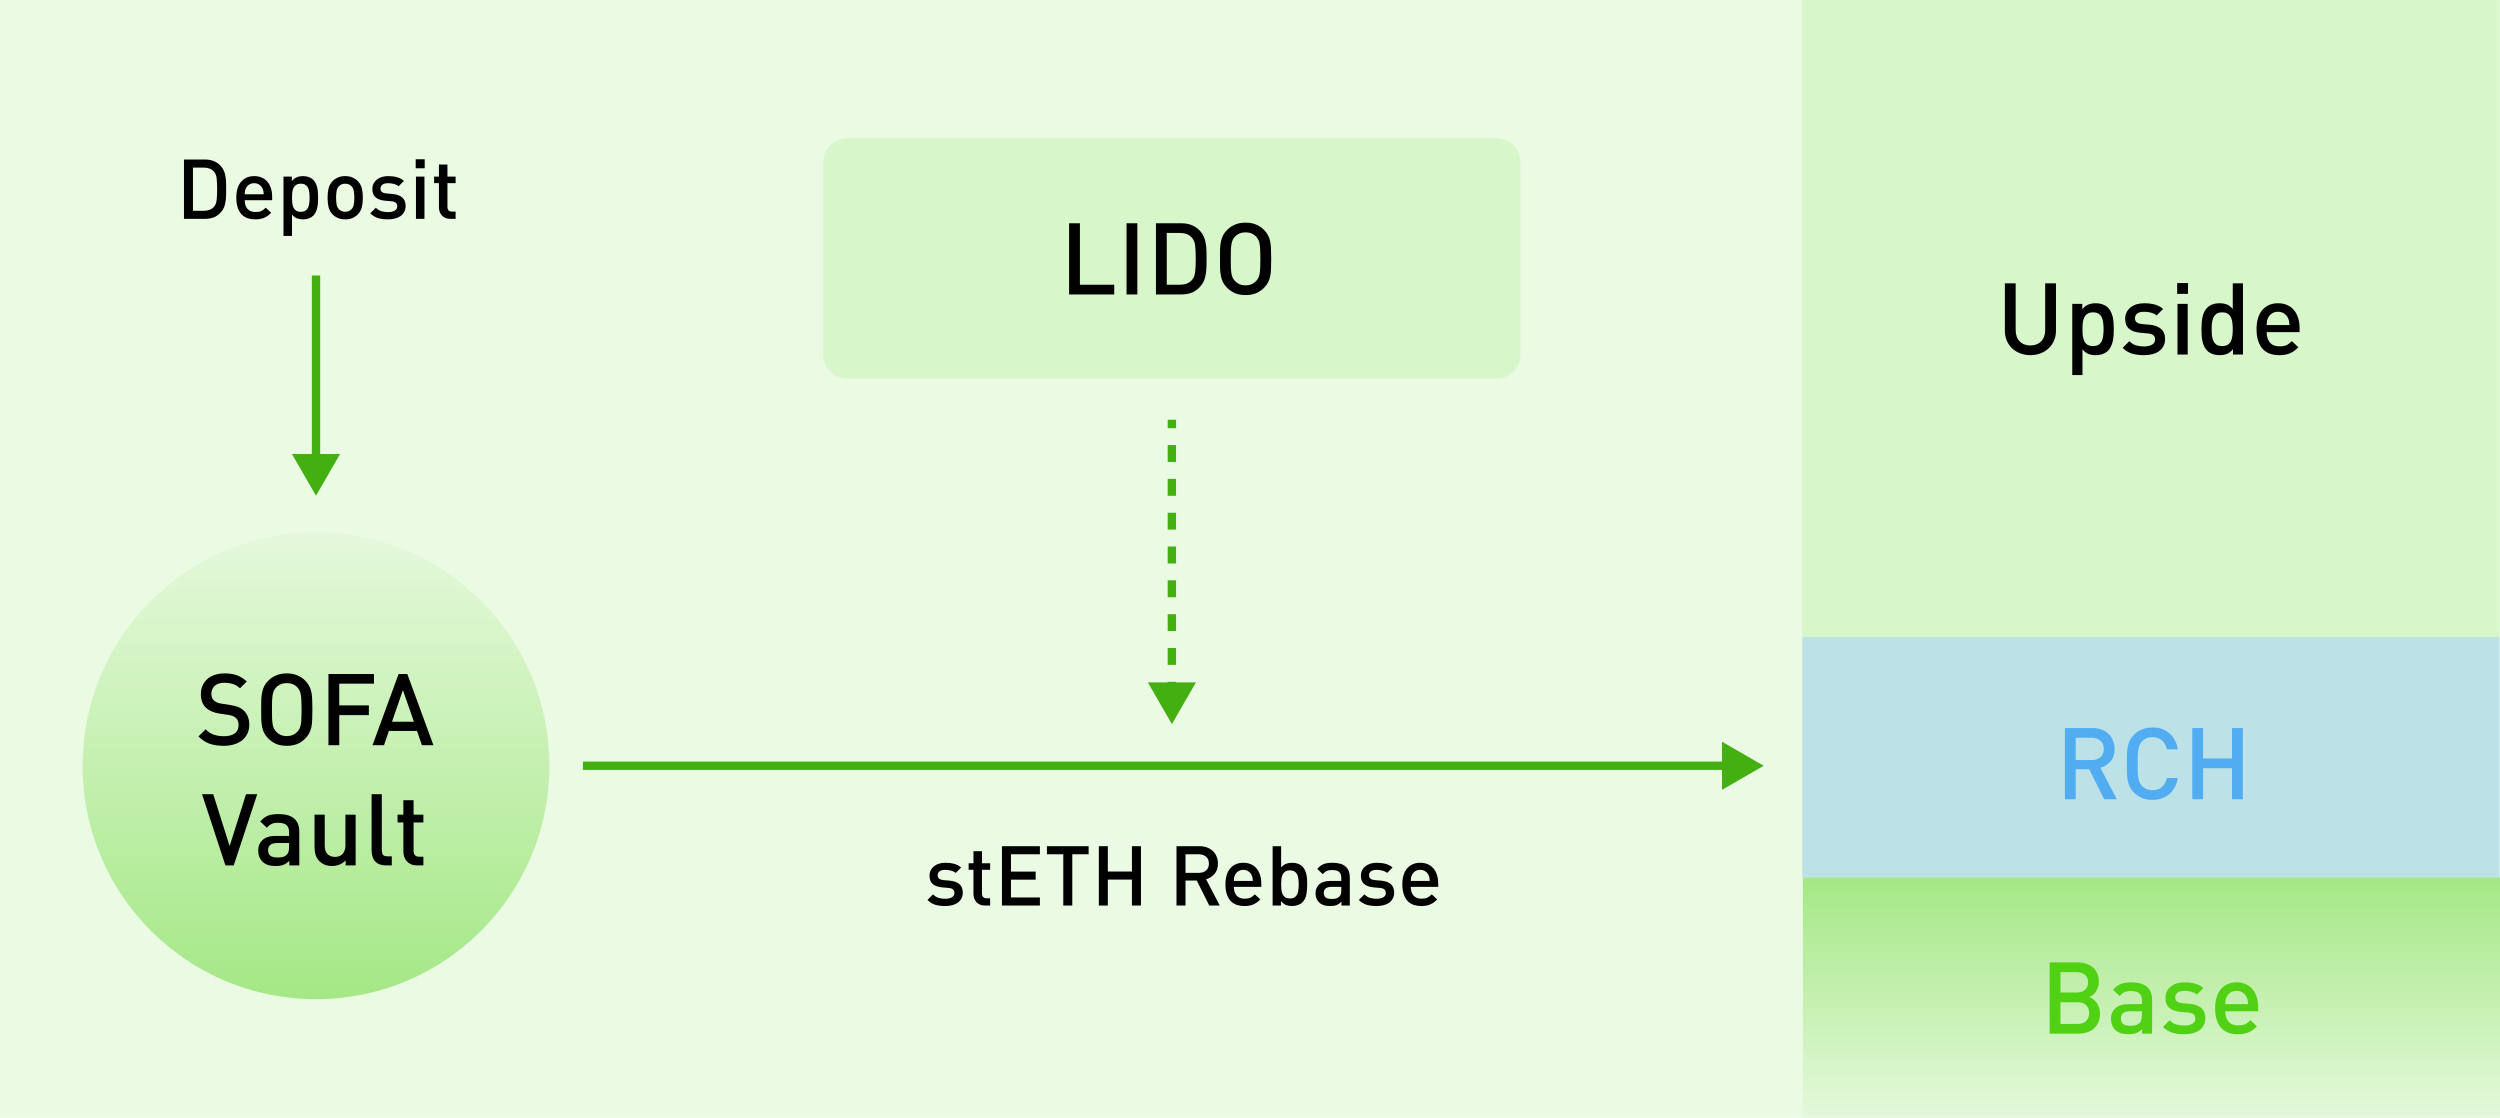
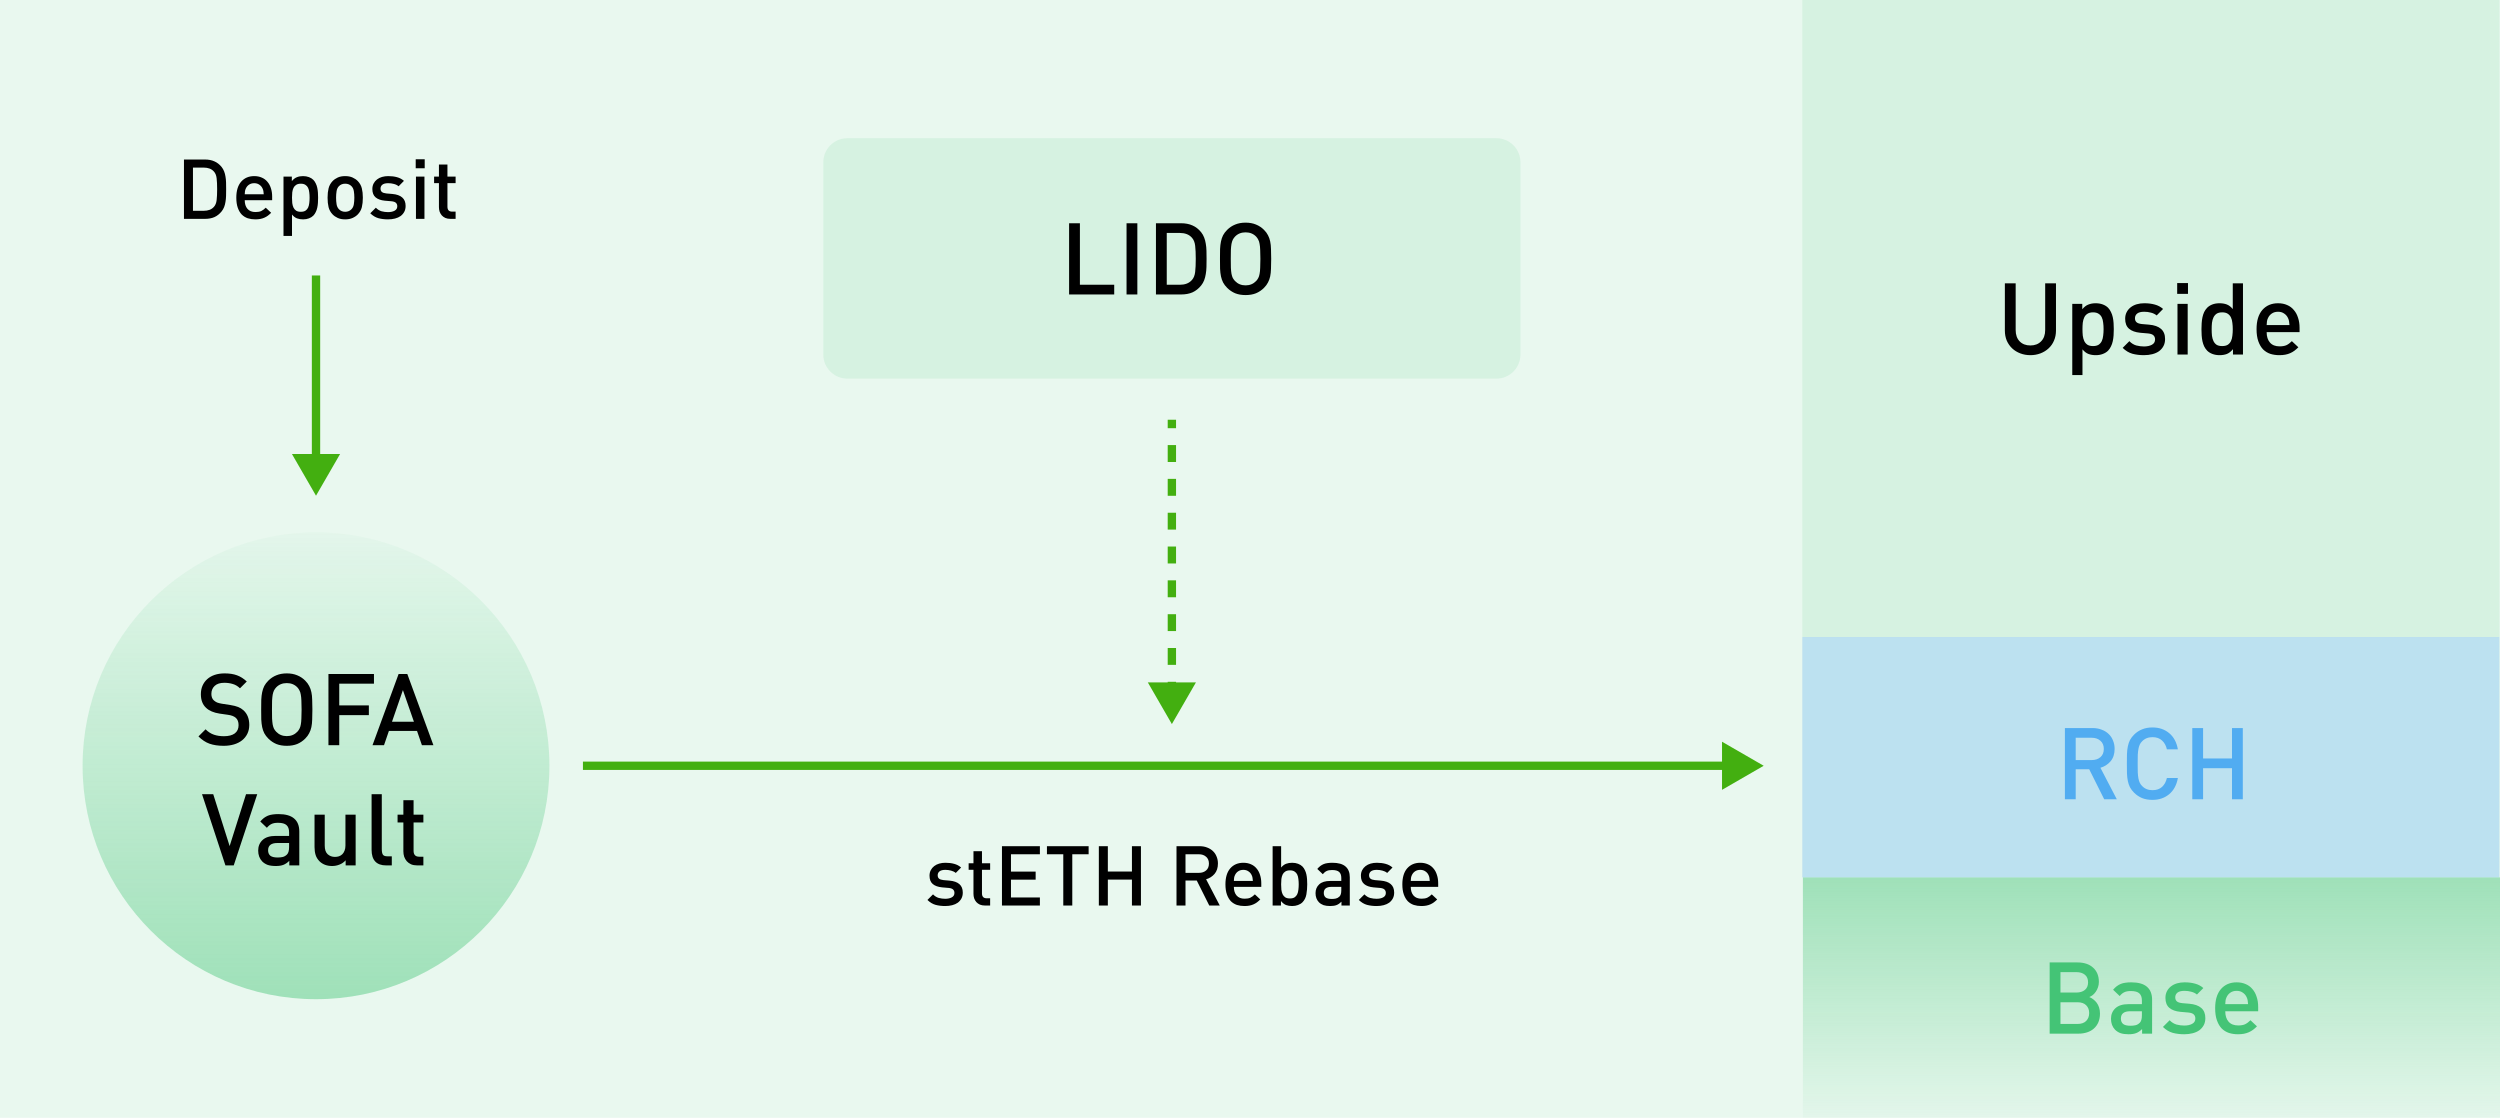
<svg xmlns="http://www.w3.org/2000/svg" width="416" height="186" viewBox="0 0 416 186" fill="none">
  <g filter="url(#filter0_b_8814_7088)">
-     <path d="M0 0H416V186H0V0Z" fill="#50D113" fill-opacity="0.12" />
+     <path d="M0 0H416V186H0V0Z" fill="#44C476" fill-opacity="0.12" />
  </g>
  <path d="M293.479 127.425L286.544 123.42L286.544 131.429L293.479 127.425ZM97 128.118L287.237 128.118L287.237 126.731L97 126.731L97 128.118Z" fill="#43AF10" />
  <path d="M157.321 143.565C157.858 143.565 158.343 143.625 158.778 143.745C159.222 143.866 159.606 144.069 159.929 144.356L159.041 145.257C158.819 145.072 158.556 144.943 158.251 144.869C157.955 144.786 157.64 144.744 157.307 144.744C156.873 144.744 156.549 144.827 156.336 144.994C156.133 145.16 156.031 145.378 156.031 145.646C156.031 145.886 156.105 146.071 156.253 146.201C156.401 146.33 156.651 146.413 157.002 146.45L157.987 146.534C158.718 146.598 159.268 146.792 159.638 147.116C160.017 147.44 160.207 147.911 160.207 148.531C160.207 148.901 160.133 149.225 159.985 149.502C159.837 149.779 159.633 150.015 159.374 150.21C159.115 150.394 158.806 150.533 158.445 150.626C158.084 150.718 157.696 150.764 157.28 150.764C156.706 150.764 156.175 150.7 155.684 150.57C155.194 150.431 154.741 150.159 154.325 149.752L155.254 148.822C155.541 149.118 155.86 149.317 156.212 149.419C156.572 149.511 156.928 149.558 157.28 149.558C157.724 149.558 158.089 149.479 158.376 149.322C158.671 149.165 158.819 148.919 158.819 148.587C158.819 148.346 158.745 148.157 158.597 148.018C158.459 147.879 158.218 147.791 157.876 147.754L156.753 147.657C156.087 147.592 155.573 147.407 155.213 147.102C154.852 146.797 154.672 146.335 154.672 145.715C154.672 145.373 154.741 145.068 154.88 144.8C155.019 144.531 155.208 144.305 155.449 144.12C155.689 143.935 155.967 143.796 156.281 143.704C156.605 143.611 156.951 143.565 157.321 143.565ZM163.4 143.648H164.759V144.73H163.4V148.656C163.4 149.202 163.659 149.474 164.177 149.474H164.759V150.681H163.913C163.58 150.681 163.294 150.63 163.053 150.529C162.813 150.418 162.614 150.274 162.457 150.099C162.3 149.914 162.179 149.706 162.096 149.474C162.022 149.234 161.985 148.984 161.985 148.725V144.73H161.181V143.648H161.985V141.637H163.4V143.648ZM173.038 142.15H168.225V145.035H172.331V146.381H168.225V149.336H173.038V150.681H166.726V140.805H173.038V142.15ZM181.147 142.15H178.428V150.681H176.93V142.15H174.211V140.805H181.147V142.15ZM189.852 150.681H188.354V146.367H184.345V150.681H182.847V140.805H184.345V145.022H188.354V140.805H189.852V150.681ZM199.599 140.805C200.07 140.805 200.491 140.879 200.861 141.026C201.24 141.165 201.564 141.364 201.832 141.623C202.1 141.873 202.304 142.178 202.442 142.538C202.59 142.89 202.664 143.274 202.664 143.69C202.664 144.402 202.475 144.98 202.096 145.424C201.717 145.858 201.25 146.154 200.695 146.312L202.97 150.681H201.222L199.141 146.52H197.268V150.681H195.77V140.805H199.599ZM197.268 142.15V145.243H199.488C199.987 145.243 200.389 145.109 200.695 144.841C201.009 144.573 201.166 144.194 201.166 143.704C201.166 143.214 201.009 142.834 200.695 142.566C200.389 142.289 199.987 142.15 199.488 142.15H197.268ZM205.314 147.574C205.314 148.184 205.467 148.665 205.772 149.017C206.077 149.368 206.521 149.544 207.103 149.544C207.501 149.544 207.82 149.488 208.061 149.377C208.31 149.257 208.56 149.072 208.81 148.822L209.711 149.669C209.526 149.853 209.341 150.015 209.156 150.154C208.981 150.283 208.786 150.394 208.574 150.487C208.37 150.579 208.144 150.649 207.894 150.695C207.654 150.741 207.381 150.764 207.076 150.764C206.632 150.764 206.216 150.704 205.827 150.584C205.448 150.455 205.115 150.251 204.828 149.974C204.551 149.687 204.329 149.312 204.163 148.85C203.996 148.388 203.913 147.824 203.913 147.158C203.913 146.002 204.181 145.114 204.717 144.494C205.263 143.875 205.989 143.565 206.895 143.565C207.367 143.565 207.788 143.648 208.158 143.815C208.528 143.972 208.837 144.203 209.087 144.508C209.346 144.804 209.54 145.165 209.67 145.59C209.808 146.006 209.878 146.469 209.878 146.977V147.574H205.314ZM208.477 146.589C208.458 146.376 208.44 146.205 208.421 146.076C208.403 145.937 208.356 145.789 208.282 145.632C208.162 145.364 207.982 145.151 207.741 144.994C207.51 144.827 207.228 144.744 206.895 144.744C206.553 144.744 206.262 144.827 206.021 144.994C205.79 145.151 205.614 145.364 205.494 145.632C205.42 145.789 205.374 145.937 205.356 146.076C205.337 146.205 205.323 146.376 205.314 146.589H208.477ZM213.18 144.356C213.439 144.05 213.716 143.842 214.012 143.731C214.308 143.62 214.645 143.565 215.025 143.565C215.376 143.565 215.7 143.62 215.996 143.731C216.292 143.842 216.537 143.995 216.731 144.189C216.897 144.365 217.031 144.564 217.133 144.786C217.244 145.008 217.327 145.248 217.383 145.507C217.438 145.757 217.475 146.025 217.494 146.312C217.512 146.589 217.522 146.871 217.522 147.158C217.522 147.74 217.475 148.295 217.383 148.822C217.29 149.349 217.073 149.789 216.731 150.14C216.537 150.334 216.287 150.487 215.982 150.598C215.686 150.709 215.362 150.764 215.011 150.764C214.632 150.764 214.294 150.709 213.998 150.598C213.702 150.478 213.42 150.256 213.152 149.932V150.681H211.765V140.805H213.18V144.356ZM214.65 144.827C214.326 144.827 214.067 144.892 213.873 145.022C213.679 145.142 213.531 145.308 213.429 145.521C213.328 145.734 213.258 145.983 213.221 146.27C213.194 146.547 213.18 146.843 213.18 147.158C213.18 147.472 213.194 147.773 213.221 148.059C213.258 148.337 213.328 148.587 213.429 148.808C213.531 149.021 213.679 149.192 213.873 149.322C214.067 149.442 214.326 149.502 214.65 149.502C214.965 149.502 215.219 149.442 215.413 149.322C215.607 149.192 215.755 149.021 215.857 148.808C215.959 148.587 216.023 148.337 216.051 148.059C216.088 147.773 216.107 147.472 216.107 147.158C216.107 146.843 216.088 146.547 216.051 146.27C216.023 145.983 215.959 145.734 215.857 145.521C215.755 145.308 215.607 145.142 215.413 145.022C215.219 144.892 214.965 144.827 214.65 144.827ZM221.707 143.565C222.687 143.565 223.413 143.768 223.885 144.175C224.366 144.582 224.606 145.183 224.606 145.979V150.681H223.219V150.043C222.96 150.302 222.692 150.487 222.415 150.598C222.137 150.709 221.781 150.764 221.346 150.764C220.903 150.764 220.528 150.714 220.223 150.612C219.927 150.501 219.673 150.339 219.46 150.126C219.09 149.738 218.905 149.234 218.905 148.614C218.905 148.022 219.108 147.537 219.515 147.158C219.922 146.779 220.533 146.589 221.346 146.589H223.191V146.09C223.191 145.636 223.071 145.304 222.831 145.091C222.6 144.878 222.206 144.772 221.652 144.772C221.272 144.772 220.972 144.827 220.75 144.938C220.528 145.04 220.315 145.216 220.112 145.465L219.196 144.591C219.363 144.397 219.529 144.235 219.696 144.106C219.871 143.977 220.056 143.87 220.251 143.787C220.454 143.704 220.671 143.648 220.903 143.62C221.143 143.583 221.411 143.565 221.707 143.565ZM221.568 147.574C220.708 147.574 220.278 147.911 220.278 148.587C220.278 148.91 220.38 149.16 220.584 149.336C220.796 149.502 221.138 149.585 221.61 149.585C221.86 149.585 222.086 149.562 222.29 149.516C222.502 149.47 222.701 149.359 222.886 149.183C223.09 148.989 223.191 148.642 223.191 148.143V147.574H221.568ZM229.104 143.565C229.641 143.565 230.126 143.625 230.561 143.745C231.005 143.866 231.389 144.069 231.712 144.356L230.825 145.257C230.603 145.072 230.339 144.943 230.034 144.869C229.738 144.786 229.424 144.744 229.091 144.744C228.656 144.744 228.332 144.827 228.12 144.994C227.916 145.16 227.814 145.378 227.814 145.646C227.814 145.886 227.888 146.071 228.036 146.201C228.184 146.33 228.434 146.413 228.785 146.45L229.77 146.534C230.501 146.598 231.051 146.792 231.421 147.116C231.8 147.44 231.99 147.911 231.99 148.531C231.99 148.901 231.916 149.225 231.768 149.502C231.62 149.779 231.416 150.015 231.158 150.21C230.899 150.394 230.589 150.533 230.228 150.626C229.867 150.718 229.479 150.764 229.063 150.764C228.49 150.764 227.958 150.7 227.468 150.57C226.978 150.431 226.524 150.159 226.108 149.752L227.038 148.822C227.324 149.118 227.643 149.317 227.995 149.419C228.355 149.511 228.711 149.558 229.063 149.558C229.507 149.558 229.872 149.479 230.159 149.322C230.455 149.165 230.603 148.919 230.603 148.587C230.603 148.346 230.529 148.157 230.381 148.018C230.242 147.879 230.002 147.791 229.659 147.754L228.536 147.657C227.87 147.592 227.357 147.407 226.996 147.102C226.635 146.797 226.455 146.335 226.455 145.715C226.455 145.373 226.524 145.068 226.663 144.8C226.802 144.531 226.991 144.305 227.232 144.12C227.472 143.935 227.75 143.796 228.064 143.704C228.388 143.611 228.735 143.565 229.104 143.565ZM234.751 147.574C234.751 148.184 234.903 148.665 235.208 149.017C235.514 149.368 235.957 149.544 236.54 149.544C236.938 149.544 237.257 149.488 237.497 149.377C237.747 149.257 237.997 149.072 238.246 148.822L239.148 149.669C238.963 149.853 238.778 150.015 238.593 150.154C238.417 150.283 238.223 150.394 238.01 150.487C237.807 150.579 237.58 150.649 237.331 150.695C237.09 150.741 236.817 150.764 236.512 150.764C236.068 150.764 235.652 150.704 235.264 150.584C234.885 150.455 234.552 150.251 234.265 149.974C233.988 149.687 233.766 149.312 233.599 148.85C233.433 148.388 233.35 147.824 233.35 147.158C233.35 146.002 233.618 145.114 234.154 144.494C234.7 143.875 235.426 143.565 236.332 143.565C236.804 143.565 237.224 143.648 237.594 143.815C237.964 143.972 238.274 144.203 238.524 144.508C238.783 144.804 238.977 145.165 239.106 145.59C239.245 146.006 239.314 146.469 239.314 146.977V147.574H234.751ZM237.913 146.589C237.895 146.376 237.876 146.205 237.858 146.076C237.839 145.937 237.793 145.789 237.719 145.632C237.599 145.364 237.419 145.151 237.178 144.994C236.947 144.827 236.665 144.744 236.332 144.744C235.99 144.744 235.698 144.827 235.458 144.994C235.227 145.151 235.051 145.364 234.931 145.632C234.857 145.789 234.811 145.937 234.792 146.076C234.774 146.205 234.76 146.376 234.751 146.589H237.913Z" fill="black" />
  <path d="M300 186L416 186L416 146L300 146L300 186Z" fill="url(#paint0_linear_8814_7088)" fill-opacity="0.45" />
  <g filter="url(#filter1_b_8814_7088)">
-     <path d="M299.904 106L415.904 106L415.904 -2.6061e-06L299.904 -2.28882e-05L299.904 106Z" fill="#50D113" fill-opacity="0.12" />
+     <path d="M299.904 106L415.904 106L415.904 -2.6061e-06L299.904 -2.28882e-05L299.904 106Z" fill="#44C476" fill-opacity="0.12" />
  </g>
  <path d="M299.904 106L415.904 106L415.904 146L299.904 146L299.904 106Z" fill="#51ACF1" fill-opacity="0.3" />
  <path d="M348.193 121.148C348.759 121.148 349.264 121.237 349.708 121.414C350.163 121.581 350.551 121.819 350.873 122.13C351.195 122.43 351.439 122.796 351.606 123.229C351.783 123.65 351.872 124.111 351.872 124.61C351.872 125.465 351.645 126.158 351.19 126.691C350.735 127.213 350.174 127.568 349.508 127.757L352.238 133H350.141L347.644 128.006H345.397V133H343.599V121.148H348.193ZM345.397 122.763V126.475H348.06C348.659 126.475 349.142 126.314 349.508 125.992C349.886 125.67 350.074 125.215 350.074 124.627C350.074 124.039 349.886 123.584 349.508 123.262C349.142 122.929 348.659 122.763 348.06 122.763H345.397ZM358.173 121.048C359.271 121.048 360.198 121.364 360.953 121.997C361.707 122.618 362.19 123.517 362.401 124.694H360.57C360.437 124.083 360.17 123.595 359.771 123.229C359.371 122.851 358.839 122.663 358.173 122.663C357.451 122.663 356.869 122.901 356.425 123.379C356.269 123.534 356.147 123.706 356.059 123.895C355.97 124.083 355.898 124.316 355.842 124.594C355.787 124.86 355.748 125.193 355.726 125.593C355.715 125.992 355.709 126.486 355.709 127.074C355.709 127.662 355.715 128.156 355.726 128.556C355.748 128.955 355.787 129.293 355.842 129.571C355.898 129.837 355.97 130.065 356.059 130.253C356.147 130.442 356.269 130.614 356.425 130.769C356.869 131.247 357.451 131.485 358.173 131.485C358.839 131.485 359.371 131.302 359.771 130.936C360.17 130.559 360.437 130.065 360.57 129.454H362.401C362.19 130.631 361.702 131.535 360.936 132.168C360.181 132.789 359.26 133.1 358.173 133.1C357.518 133.1 356.941 133 356.441 132.8C355.942 132.589 355.498 132.29 355.11 131.901C354.821 131.613 354.594 131.313 354.427 131.002C354.272 130.692 354.155 130.353 354.078 129.987C354 129.61 353.95 129.188 353.928 128.722C353.917 128.245 353.911 127.695 353.911 127.074C353.911 126.453 353.917 125.909 353.928 125.443C353.95 124.966 354 124.544 354.078 124.178C354.155 123.8 354.272 123.456 354.427 123.146C354.594 122.835 354.821 122.535 355.11 122.247C355.498 121.858 355.942 121.564 356.441 121.364C356.941 121.154 357.518 121.048 358.173 121.048ZM373.203 133H371.405V127.823H366.594V133H364.797V121.148H366.594V126.208H371.405V121.148H373.203V133Z" fill="#51ACF1" />
  <path d="M342.115 55.005C342.115 55.615 342.005 56.176 341.783 56.686C341.572 57.186 341.272 57.613 340.884 57.968C340.506 58.323 340.057 58.6 339.535 58.8C339.014 59 338.453 59.1 337.854 59.1C337.255 59.1 336.694 59 336.173 58.8C335.651 58.6 335.202 58.323 334.825 57.968C334.447 57.613 334.148 57.186 333.926 56.686C333.715 56.176 333.609 55.615 333.609 55.005V47.148H335.407V54.922C335.407 55.721 335.629 56.348 336.073 56.803C336.517 57.258 337.111 57.485 337.854 57.485C338.598 57.485 339.191 57.258 339.635 56.803C340.09 56.348 340.318 55.721 340.318 54.922V47.148H342.115V55.005ZM348.721 50.461C349.154 50.461 349.547 50.527 349.903 50.66C350.258 50.794 350.552 50.977 350.785 51.21C350.985 51.42 351.145 51.659 351.268 51.925C351.401 52.192 351.501 52.48 351.567 52.791C351.634 53.091 351.678 53.413 351.7 53.757C351.723 54.089 351.734 54.428 351.734 54.772C351.734 55.116 351.723 55.46 351.7 55.804C351.678 56.137 351.634 56.459 351.567 56.769C351.501 57.08 351.401 57.369 351.268 57.635C351.145 57.901 350.985 58.14 350.785 58.351C350.552 58.584 350.258 58.767 349.903 58.9C349.559 59.033 349.17 59.1 348.737 59.1C348.282 59.1 347.877 59.033 347.522 58.9C347.167 58.767 346.834 58.512 346.523 58.134V62.412H344.826V50.56H346.49V51.459C346.812 51.071 347.15 50.81 347.506 50.677C347.861 50.533 348.266 50.461 348.721 50.461ZM348.288 51.975C347.9 51.975 347.589 52.053 347.356 52.208C347.123 52.353 346.945 52.552 346.823 52.808C346.701 53.063 346.618 53.363 346.573 53.707C346.54 54.039 346.523 54.395 346.523 54.772C346.523 55.149 346.54 55.51 346.573 55.854C346.618 56.187 346.701 56.486 346.823 56.753C346.945 57.008 347.123 57.213 347.356 57.369C347.589 57.513 347.9 57.585 348.288 57.585C348.665 57.585 348.97 57.513 349.203 57.369C349.436 57.213 349.614 57.008 349.736 56.753C349.858 56.486 349.936 56.187 349.969 55.854C350.014 55.51 350.036 55.149 350.036 54.772C350.036 54.395 350.014 54.039 349.969 53.707C349.936 53.363 349.858 53.063 349.736 52.808C349.614 52.552 349.436 52.353 349.203 52.208C348.97 52.053 348.665 51.975 348.288 51.975ZM356.806 50.461C357.45 50.461 358.033 50.533 358.554 50.677C359.087 50.821 359.547 51.065 359.936 51.409L358.87 52.491C358.604 52.27 358.288 52.114 357.922 52.025C357.566 51.925 357.189 51.876 356.79 51.876C356.268 51.876 355.88 51.975 355.624 52.175C355.38 52.375 355.258 52.636 355.258 52.958C355.258 53.246 355.347 53.468 355.525 53.623C355.702 53.779 356.002 53.879 356.423 53.923L357.605 54.023C358.482 54.1 359.142 54.334 359.586 54.722C360.041 55.11 360.269 55.676 360.269 56.42C360.269 56.864 360.18 57.252 360.002 57.585C359.825 57.918 359.581 58.201 359.27 58.434C358.959 58.656 358.587 58.822 358.155 58.933C357.722 59.044 357.256 59.1 356.756 59.1C356.068 59.1 355.43 59.022 354.842 58.867C354.254 58.7 353.71 58.373 353.211 57.885L354.326 56.769C354.67 57.124 355.053 57.363 355.475 57.485C355.907 57.596 356.335 57.652 356.756 57.652C357.289 57.652 357.727 57.557 358.071 57.369C358.426 57.18 358.604 56.886 358.604 56.486C358.604 56.198 358.515 55.97 358.338 55.804C358.171 55.638 357.883 55.532 357.472 55.488L356.124 55.371C355.325 55.294 354.709 55.072 354.276 54.705C353.843 54.339 353.627 53.784 353.627 53.041C353.627 52.63 353.71 52.264 353.877 51.942C354.043 51.62 354.271 51.348 354.559 51.126C354.848 50.904 355.18 50.738 355.558 50.627C355.946 50.516 356.362 50.461 356.806 50.461ZM364.031 59H362.333V50.56H364.031V59ZM364.081 48.896H362.283V47.098H364.081V48.896ZM373.231 59H371.566V58.101C371.244 58.489 370.906 58.756 370.551 58.9C370.196 59.033 369.791 59.1 369.336 59.1C368.903 59.1 368.509 59.033 368.154 58.9C367.799 58.767 367.505 58.584 367.272 58.351C367.072 58.14 366.905 57.901 366.772 57.635C366.65 57.369 366.556 57.086 366.489 56.786C366.423 56.475 366.378 56.154 366.356 55.821C366.334 55.477 366.323 55.133 366.323 54.789C366.323 54.444 366.334 54.106 366.356 53.773C366.378 53.429 366.423 53.102 366.489 52.791C366.556 52.48 366.65 52.192 366.772 51.925C366.905 51.659 367.072 51.42 367.272 51.21C367.505 50.977 367.793 50.794 368.137 50.66C368.492 50.527 368.886 50.461 369.319 50.461C369.774 50.461 370.179 50.527 370.534 50.66C370.889 50.794 371.222 51.049 371.533 51.426V47.148H373.231V59ZM369.768 51.975C369.38 51.975 369.069 52.053 368.836 52.208C368.614 52.364 368.442 52.569 368.32 52.824C368.198 53.08 368.115 53.379 368.071 53.723C368.037 54.056 368.021 54.411 368.021 54.789C368.021 55.166 368.037 55.526 368.071 55.871C368.115 56.203 368.198 56.498 368.32 56.753C368.442 57.008 368.614 57.213 368.836 57.369C369.069 57.513 369.38 57.585 369.768 57.585C370.157 57.585 370.468 57.513 370.701 57.369C370.934 57.213 371.111 57.008 371.233 56.753C371.355 56.498 371.433 56.203 371.466 55.871C371.511 55.526 371.533 55.166 371.533 54.789C371.533 54.411 371.511 54.056 371.466 53.723C371.433 53.379 371.355 53.08 371.233 52.824C371.111 52.569 370.934 52.364 370.701 52.208C370.468 52.053 370.157 51.975 369.768 51.975ZM377.171 55.271C377.171 56.004 377.355 56.581 377.721 57.002C378.087 57.424 378.62 57.635 379.319 57.635C379.796 57.635 380.179 57.568 380.467 57.435C380.767 57.291 381.067 57.069 381.366 56.769L382.448 57.785C382.226 58.007 382.004 58.201 381.782 58.367C381.572 58.523 381.339 58.656 381.083 58.767C380.839 58.878 380.567 58.961 380.268 59.017C379.979 59.072 379.652 59.1 379.286 59.1C378.753 59.1 378.253 59.028 377.787 58.883C377.332 58.728 376.933 58.484 376.589 58.151C376.256 57.807 375.99 57.358 375.79 56.803C375.59 56.248 375.49 55.571 375.49 54.772C375.49 53.385 375.812 52.319 376.456 51.576C377.11 50.832 377.982 50.461 379.069 50.461C379.635 50.461 380.14 50.56 380.584 50.76C381.028 50.949 381.4 51.226 381.699 51.593C382.01 51.948 382.243 52.38 382.398 52.891C382.565 53.39 382.648 53.945 382.648 54.556V55.271H377.171ZM380.967 54.089C380.945 53.834 380.922 53.629 380.9 53.474C380.878 53.307 380.822 53.13 380.734 52.941C380.589 52.619 380.373 52.364 380.085 52.175C379.807 51.975 379.469 51.876 379.069 51.876C378.659 51.876 378.309 51.975 378.02 52.175C377.743 52.364 377.532 52.619 377.388 52.941C377.299 53.13 377.244 53.307 377.221 53.474C377.199 53.629 377.183 53.834 377.171 54.089H380.967Z" fill="black" />
  <path d="M52.584 82.487L56.588 75.551L48.58 75.551L52.584 82.487ZM51.89 45.841L51.89 76.245L53.278 76.245L53.278 45.841L51.89 45.841Z" fill="#43AF10" />
  <path d="M34.079 26.544C34.698 26.544 35.23 26.645 35.674 26.849C36.127 27.043 36.529 27.358 36.881 27.792C37.056 28.014 37.195 28.259 37.297 28.527C37.399 28.786 37.473 29.068 37.519 29.374C37.574 29.679 37.607 30.007 37.616 30.358C37.625 30.71 37.63 31.084 37.63 31.482C37.63 31.88 37.625 32.254 37.616 32.606C37.607 32.957 37.574 33.285 37.519 33.591C37.473 33.896 37.399 34.182 37.297 34.451C37.195 34.71 37.056 34.95 36.881 35.172C36.529 35.607 36.127 35.926 35.674 36.129C35.23 36.323 34.698 36.42 34.079 36.42H30.611V26.544H34.079ZM32.109 27.889V35.075H33.912C34.264 35.075 34.578 35.024 34.855 34.922C35.142 34.821 35.392 34.65 35.605 34.409C35.845 34.141 35.993 33.771 36.048 33.299C36.104 32.828 36.132 32.222 36.132 31.482C36.132 30.742 36.104 30.137 36.048 29.665C35.993 29.193 35.845 28.823 35.605 28.555C35.392 28.315 35.142 28.144 34.855 28.042C34.578 27.94 34.264 27.889 33.912 27.889H32.109ZM40.724 33.313C40.724 33.923 40.876 34.404 41.181 34.756C41.486 35.107 41.93 35.283 42.513 35.283C42.911 35.283 43.23 35.227 43.47 35.117C43.72 34.996 43.969 34.811 44.219 34.562L45.121 35.408C44.936 35.593 44.751 35.755 44.566 35.893C44.39 36.023 44.196 36.134 43.983 36.226C43.78 36.319 43.553 36.388 43.304 36.434C43.063 36.48 42.79 36.504 42.485 36.504C42.041 36.504 41.625 36.444 41.237 36.323C40.858 36.194 40.525 35.99 40.238 35.713C39.961 35.426 39.739 35.052 39.572 34.589C39.406 34.127 39.322 33.563 39.322 32.897C39.322 31.741 39.591 30.853 40.127 30.234C40.673 29.614 41.398 29.304 42.305 29.304C42.776 29.304 43.197 29.387 43.567 29.554C43.937 29.711 44.247 29.942 44.496 30.247C44.755 30.543 44.95 30.904 45.079 31.329C45.218 31.746 45.287 32.208 45.287 32.717V33.313H40.724ZM43.886 32.328C43.868 32.116 43.849 31.945 43.831 31.815C43.812 31.676 43.766 31.528 43.692 31.371C43.572 31.103 43.391 30.89 43.151 30.733C42.92 30.567 42.638 30.483 42.305 30.483C41.963 30.483 41.671 30.567 41.431 30.733C41.2 30.89 41.024 31.103 40.904 31.371C40.83 31.528 40.784 31.676 40.765 31.815C40.747 31.945 40.733 32.116 40.724 32.328H43.886ZM50.42 29.304C50.781 29.304 51.109 29.36 51.405 29.471C51.701 29.582 51.946 29.734 52.14 29.928C52.307 30.104 52.441 30.303 52.543 30.525C52.654 30.747 52.737 30.987 52.792 31.246C52.848 31.496 52.885 31.764 52.903 32.051C52.922 32.328 52.931 32.61 52.931 32.897C52.931 33.184 52.922 33.47 52.903 33.757C52.885 34.035 52.848 34.303 52.792 34.562C52.737 34.821 52.654 35.061 52.543 35.283C52.441 35.505 52.307 35.704 52.14 35.879C51.946 36.074 51.701 36.226 51.405 36.337C51.118 36.448 50.795 36.504 50.434 36.504C50.055 36.504 49.718 36.448 49.422 36.337C49.126 36.226 48.848 36.014 48.589 35.699V39.264H47.174V29.387H48.562V30.137C48.83 29.813 49.112 29.596 49.408 29.485C49.704 29.364 50.041 29.304 50.42 29.304ZM50.06 30.567C49.736 30.567 49.477 30.631 49.283 30.761C49.089 30.881 48.941 31.047 48.839 31.26C48.737 31.473 48.668 31.723 48.631 32.009C48.603 32.287 48.589 32.583 48.589 32.897C48.589 33.211 48.603 33.512 48.631 33.799C48.668 34.076 48.737 34.326 48.839 34.548C48.941 34.76 49.089 34.931 49.283 35.061C49.477 35.181 49.736 35.241 50.06 35.241C50.374 35.241 50.628 35.181 50.823 35.061C51.017 34.931 51.165 34.76 51.267 34.548C51.368 34.326 51.433 34.076 51.461 33.799C51.498 33.512 51.516 33.211 51.516 32.897C51.516 32.583 51.498 32.287 51.461 32.009C51.433 31.723 51.368 31.473 51.267 31.26C51.165 31.047 51.017 30.881 50.823 30.761C50.628 30.631 50.374 30.567 50.06 30.567ZM57.436 29.304C57.917 29.304 58.328 29.383 58.67 29.54C59.022 29.697 59.313 29.896 59.544 30.137C59.877 30.488 60.099 30.89 60.21 31.343C60.321 31.787 60.377 32.305 60.377 32.897C60.377 33.498 60.321 34.025 60.21 34.478C60.099 34.922 59.877 35.32 59.544 35.671C59.313 35.912 59.022 36.111 58.67 36.268C58.328 36.425 57.917 36.504 57.436 36.504C56.955 36.504 56.543 36.425 56.201 36.268C55.859 36.111 55.572 35.912 55.341 35.671C55.008 35.32 54.786 34.922 54.675 34.478C54.564 34.025 54.509 33.498 54.509 32.897C54.509 32.305 54.564 31.787 54.675 31.343C54.786 30.89 55.008 30.488 55.341 30.137C55.572 29.896 55.859 29.697 56.201 29.54C56.543 29.383 56.955 29.304 57.436 29.304ZM57.436 30.567C57.02 30.567 56.677 30.701 56.409 30.969C56.197 31.181 56.062 31.459 56.007 31.801C55.951 32.143 55.924 32.509 55.924 32.897C55.924 33.285 55.951 33.651 56.007 33.993C56.062 34.335 56.197 34.612 56.409 34.825C56.687 35.103 57.029 35.241 57.436 35.241C57.852 35.241 58.199 35.103 58.476 34.825C58.689 34.612 58.823 34.335 58.878 33.993C58.934 33.651 58.962 33.285 58.962 32.897C58.962 32.509 58.934 32.143 58.878 31.801C58.823 31.459 58.689 31.181 58.476 30.969C58.208 30.701 57.861 30.567 57.436 30.567ZM64.609 29.304C65.145 29.304 65.631 29.364 66.065 29.485C66.509 29.605 66.893 29.808 67.217 30.095L66.329 30.997C66.107 30.812 65.843 30.682 65.538 30.608C65.242 30.525 64.928 30.483 64.595 30.483C64.16 30.483 63.837 30.567 63.624 30.733C63.42 30.899 63.319 31.117 63.319 31.385C63.319 31.625 63.393 31.81 63.541 31.94C63.689 32.069 63.938 32.153 64.29 32.19L65.275 32.273C66.005 32.337 66.555 32.532 66.925 32.855C67.305 33.179 67.494 33.651 67.494 34.27C67.494 34.64 67.42 34.964 67.272 35.241C67.124 35.519 66.921 35.755 66.662 35.949C66.403 36.134 66.093 36.272 65.733 36.365C65.372 36.457 64.983 36.504 64.567 36.504C63.994 36.504 63.462 36.439 62.972 36.309C62.482 36.171 62.029 35.898 61.613 35.491L62.542 34.562C62.829 34.858 63.148 35.056 63.499 35.158C63.86 35.251 64.216 35.297 64.567 35.297C65.011 35.297 65.376 35.218 65.663 35.061C65.959 34.904 66.107 34.659 66.107 34.326C66.107 34.085 66.033 33.896 65.885 33.757C65.746 33.618 65.506 33.531 65.164 33.493L64.04 33.396C63.374 33.332 62.861 33.147 62.5 32.842C62.14 32.536 61.959 32.074 61.959 31.454C61.959 31.112 62.029 30.807 62.167 30.539C62.306 30.271 62.496 30.044 62.736 29.859C62.977 29.674 63.254 29.535 63.569 29.443C63.892 29.351 64.239 29.304 64.609 29.304ZM70.629 36.42H69.215V29.387H70.629V36.42ZM70.671 28H69.173V26.502H70.671V28ZM74.454 29.387H75.813V30.47H74.454V34.395C74.454 34.941 74.712 35.214 75.23 35.214H75.813V36.42H74.967C74.634 36.42 74.347 36.37 74.107 36.268C73.866 36.157 73.667 36.014 73.51 35.838C73.353 35.653 73.233 35.445 73.15 35.214C73.076 34.973 73.039 34.723 73.039 34.465V30.47H72.234V29.387H73.039V27.376H74.454V29.387Z" fill="black" />
  <ellipse cx="52.584" cy="127.425" rx="38.841" ry="38.841" fill="url(#paint1_linear_8814_7088)" fill-opacity="0.45" />
  <path d="M37.386 112.052C38.185 112.052 38.867 112.158 39.433 112.369C40.01 112.58 40.554 112.924 41.064 113.401L39.932 114.533C39.566 114.178 39.167 113.939 38.734 113.817C38.301 113.684 37.83 113.617 37.319 113.617C36.62 113.617 36.087 113.789 35.721 114.133C35.355 114.477 35.172 114.921 35.172 115.465C35.172 115.687 35.205 115.892 35.272 116.081C35.338 116.269 35.449 116.43 35.605 116.564C35.76 116.697 35.932 116.808 36.12 116.896C36.32 116.974 36.581 117.041 36.903 117.096L38.318 117.313C38.862 117.401 39.3 117.512 39.633 117.645C39.966 117.779 40.26 117.962 40.515 118.195C41.159 118.783 41.48 119.593 41.48 120.625C41.48 121.169 41.375 121.657 41.164 122.09C40.953 122.523 40.659 122.889 40.282 123.189C39.905 123.488 39.455 123.716 38.934 123.871C38.412 124.026 37.841 124.104 37.219 124.104C36.32 124.104 35.538 123.988 34.872 123.755C34.217 123.522 33.601 123.116 33.024 122.539L34.206 121.358C34.639 121.79 35.105 122.09 35.605 122.256C36.104 122.423 36.653 122.506 37.252 122.506C38.04 122.506 38.645 122.351 39.067 122.04C39.489 121.718 39.699 121.263 39.699 120.675C39.699 120.12 39.544 119.71 39.233 119.443C38.945 119.188 38.512 119.022 37.935 118.944L36.537 118.744C35.549 118.589 34.806 118.272 34.306 117.795C33.718 117.263 33.424 116.502 33.424 115.515C33.424 115.004 33.513 114.538 33.69 114.117C33.879 113.684 34.14 113.318 34.473 113.018C34.817 112.707 35.233 112.469 35.721 112.302C36.209 112.136 36.764 112.052 37.386 112.052ZM47.72 112.052C48.375 112.052 48.952 112.158 49.451 112.369C49.951 112.568 50.395 112.863 50.783 113.251C51.072 113.539 51.294 113.839 51.449 114.15C51.615 114.461 51.737 114.805 51.815 115.182C51.893 115.548 51.937 115.97 51.948 116.447C51.971 116.913 51.982 117.457 51.982 118.078C51.982 118.7 51.971 119.249 51.948 119.726C51.937 120.192 51.893 120.614 51.815 120.991C51.737 121.358 51.615 121.696 51.449 122.007C51.294 122.317 51.072 122.617 50.783 122.906C50.395 123.294 49.951 123.594 49.451 123.805C48.952 124.004 48.375 124.104 47.72 124.104C47.065 124.104 46.488 124.004 45.989 123.805C45.49 123.594 45.046 123.294 44.657 122.906C44.369 122.617 44.141 122.317 43.975 122.007C43.819 121.696 43.703 121.358 43.625 120.991C43.548 120.614 43.498 120.192 43.475 119.726C43.464 119.249 43.459 118.7 43.459 118.078C43.459 117.457 43.464 116.913 43.475 116.447C43.498 115.97 43.548 115.548 43.625 115.182C43.703 114.805 43.819 114.461 43.975 114.15C44.141 113.839 44.369 113.539 44.657 113.251C45.046 112.863 45.49 112.568 45.989 112.369C46.488 112.158 47.065 112.052 47.72 112.052ZM47.72 113.667C46.999 113.667 46.411 113.906 45.956 114.383C45.811 114.538 45.689 114.71 45.59 114.899C45.501 115.088 45.429 115.321 45.373 115.598C45.329 115.864 45.295 116.197 45.273 116.597C45.262 116.996 45.257 117.49 45.257 118.078C45.257 118.666 45.262 119.16 45.273 119.56C45.295 119.948 45.329 120.281 45.373 120.559C45.429 120.836 45.501 121.069 45.59 121.258C45.689 121.435 45.811 121.602 45.956 121.757C46.422 122.245 47.01 122.489 47.72 122.489C48.43 122.489 49.019 122.245 49.485 121.757C49.629 121.602 49.745 121.435 49.834 121.258C49.934 121.069 50.006 120.842 50.051 120.575C50.106 120.298 50.139 119.959 50.151 119.56C50.173 119.16 50.184 118.666 50.184 118.078C50.184 117.49 50.173 116.996 50.151 116.597C50.139 116.197 50.106 115.859 50.051 115.581C50.006 115.304 49.934 115.076 49.834 114.899C49.745 114.71 49.629 114.538 49.485 114.383C49.03 113.906 48.441 113.667 47.72 113.667ZM62.227 113.767H56.451V117.379H61.378V118.994H56.451V124.004H54.653V112.152H62.227V113.767ZM72.121 124.004H70.207L69.391 121.624H64.714L63.898 124.004H61.984L66.328 112.152H67.776L72.121 124.004ZM65.23 120.092H68.875L67.044 114.832L65.23 120.092ZM33.617 132.152H35.481L38.211 140.792L40.941 132.152H42.805L38.893 144.004H37.512L33.617 132.152ZM46.324 135.465C47.501 135.465 48.372 135.709 48.938 136.197C49.515 136.686 49.803 137.407 49.803 138.361V144.004H48.139V143.239C47.828 143.549 47.506 143.771 47.173 143.904C46.84 144.038 46.413 144.104 45.892 144.104C45.359 144.104 44.909 144.043 44.543 143.921C44.188 143.788 43.883 143.594 43.628 143.338C43.184 142.872 42.962 142.268 42.962 141.524C42.962 140.814 43.206 140.231 43.694 139.776C44.182 139.321 44.915 139.094 45.892 139.094H48.105V138.494C48.105 137.951 47.961 137.551 47.673 137.296C47.395 137.041 46.923 136.913 46.258 136.913C45.803 136.913 45.442 136.98 45.176 137.113C44.909 137.235 44.654 137.446 44.41 137.745L43.311 136.697C43.511 136.464 43.711 136.269 43.911 136.114C44.121 135.959 44.343 135.831 44.576 135.731C44.821 135.631 45.081 135.565 45.359 135.531C45.647 135.487 45.969 135.465 46.324 135.465ZM46.158 140.276C45.126 140.276 44.61 140.681 44.61 141.491C44.61 141.879 44.732 142.179 44.976 142.39C45.231 142.589 45.642 142.689 46.208 142.689C46.507 142.689 46.779 142.661 47.023 142.606C47.279 142.551 47.517 142.417 47.739 142.207C47.983 141.973 48.105 141.557 48.105 140.958V140.276H46.158ZM59.179 144.004H57.515V143.155C57.226 143.477 56.882 143.716 56.483 143.871C56.094 144.026 55.689 144.104 55.268 144.104C54.835 144.104 54.441 144.038 54.086 143.904C53.742 143.771 53.442 143.583 53.187 143.338C52.865 143.017 52.643 142.661 52.521 142.273C52.399 141.874 52.338 141.435 52.338 140.958V135.565H54.036V140.708C54.036 141.363 54.197 141.84 54.519 142.14C54.852 142.44 55.257 142.589 55.734 142.589C55.967 142.589 56.189 142.556 56.4 142.489C56.622 142.412 56.81 142.295 56.966 142.14C57.121 141.985 57.243 141.79 57.332 141.557C57.432 141.313 57.482 141.03 57.482 140.708V135.565H59.179V144.004ZM63.53 141.291C63.53 141.746 63.597 142.062 63.73 142.24C63.863 142.406 64.102 142.489 64.446 142.489H65.195V144.004H64.263C62.642 144.004 61.832 143.133 61.832 141.391V132.152H63.53V141.291ZM68.819 135.565H70.45V136.863H68.819V141.574C68.819 142.229 69.13 142.556 69.751 142.556H70.45V144.004H69.435C69.035 144.004 68.692 143.943 68.403 143.821C68.114 143.688 67.876 143.516 67.687 143.305C67.499 143.083 67.354 142.834 67.254 142.556C67.166 142.268 67.121 141.968 67.121 141.657V136.863H66.156V135.565H67.121V133.151H68.819V135.565Z" fill="black" />
  <path d="M195 120.487L199.004 113.551L190.996 113.551L195 120.487ZM195.694 116.266L195.694 113.453L194.306 113.453L194.306 116.266L195.694 116.266ZM195.694 110.639L195.694 107.825L194.306 107.825L194.306 110.639L195.694 110.639ZM195.694 105.012L195.694 102.198L194.306 102.198L194.306 105.012L195.694 105.012ZM195.694 99.384L195.694 96.571L194.306 96.571L194.306 99.384L195.694 99.384ZM195.694 93.757L195.694 90.943L194.306 90.943L194.306 93.757L195.694 93.757ZM195.694 88.13L195.694 85.316L194.306 85.316L194.306 88.13L195.694 88.13ZM195.694 82.502L195.694 79.689L194.306 79.689L194.306 82.502L195.694 82.502ZM195.694 76.875L195.694 74.061L194.306 74.061L194.306 76.875L195.694 76.875ZM195.694 71.248L195.694 69.841L194.306 69.841L194.306 71.248L195.694 71.248Z" fill="#43AF10" />
  <g filter="url(#filter2_b_8814_7088)">
-     <path d="M137 59C137 61.209 138.791 63 141 63L249 63C251.209 63 253 61.209 253 59L253 27C253 24.791 251.209 23 249 23L141 23C138.791 23 137 24.791 137 27L137 59Z" fill="#50D113" fill-opacity="0.12" />
+     <path d="M137 59C137 61.209 138.791 63 141 63L249 63C251.209 63 253 61.209 253 59L253 27C253 24.791 251.209 23 249 23L141 23C138.791 23 137 24.791 137 27L137 59Z" fill="#44C476" fill-opacity="0.12" />
  </g>
  <path d="M179.696 47.385H185.406V49H177.898V37.148H179.696V47.385ZM189.255 49H187.457V37.148H189.255V49ZM196.511 37.148C197.255 37.148 197.893 37.27 198.426 37.514C198.969 37.747 199.452 38.125 199.874 38.646C200.085 38.913 200.251 39.207 200.373 39.528C200.495 39.839 200.584 40.178 200.64 40.544C200.706 40.91 200.745 41.304 200.756 41.726C200.767 42.147 200.773 42.597 200.773 43.074C200.773 43.551 200.767 44.001 200.756 44.422C200.745 44.844 200.706 45.238 200.64 45.604C200.584 45.97 200.495 46.314 200.373 46.636C200.251 46.947 200.085 47.236 199.874 47.502C199.452 48.023 198.969 48.406 198.426 48.65C197.893 48.883 197.255 49 196.511 49H192.35V37.148H196.511ZM194.148 38.763V47.385H196.312C196.733 47.385 197.111 47.324 197.444 47.202C197.788 47.08 198.087 46.875 198.342 46.586C198.631 46.264 198.809 45.821 198.875 45.255C198.942 44.689 198.975 43.962 198.975 43.074C198.975 42.186 198.942 41.459 198.875 40.893C198.809 40.327 198.631 39.883 198.342 39.562C198.087 39.273 197.788 39.068 197.444 38.946C197.111 38.824 196.733 38.763 196.312 38.763H194.148ZM207.265 37.048C207.92 37.048 208.497 37.154 208.996 37.364C209.496 37.564 209.939 37.858 210.328 38.247C210.616 38.535 210.838 38.835 210.994 39.146C211.16 39.456 211.282 39.8 211.36 40.178C211.438 40.544 211.482 40.965 211.493 41.443C211.515 41.909 211.526 42.453 211.526 43.074C211.526 43.696 211.515 44.245 211.493 44.722C211.482 45.188 211.438 45.61 211.36 45.987C211.282 46.353 211.16 46.692 210.994 47.002C210.838 47.313 210.616 47.613 210.328 47.901C209.939 48.29 209.496 48.589 208.996 48.8C208.497 49 207.92 49.1 207.265 49.1C206.61 49.1 206.033 49 205.534 48.8C205.034 48.589 204.59 48.29 204.202 47.901C203.914 47.613 203.686 47.313 203.52 47.002C203.364 46.692 203.248 46.353 203.17 45.987C203.092 45.61 203.042 45.188 203.02 44.722C203.009 44.245 203.004 43.696 203.004 43.074C203.004 42.453 203.009 41.909 203.02 41.443C203.042 40.965 203.092 40.544 203.17 40.178C203.248 39.8 203.364 39.456 203.52 39.146C203.686 38.835 203.914 38.535 204.202 38.247C204.59 37.858 205.034 37.564 205.534 37.364C206.033 37.154 206.61 37.048 207.265 37.048ZM207.265 38.663C206.544 38.663 205.955 38.901 205.5 39.379C205.356 39.534 205.234 39.706 205.134 39.895C205.045 40.083 204.973 40.316 204.918 40.594C204.873 40.86 204.84 41.193 204.818 41.593C204.807 41.992 204.801 42.486 204.801 43.074C204.801 43.662 204.807 44.156 204.818 44.556C204.84 44.944 204.873 45.277 204.918 45.554C204.973 45.832 205.045 46.065 205.134 46.253C205.234 46.431 205.356 46.597 205.5 46.753C205.967 47.241 206.555 47.485 207.265 47.485C207.975 47.485 208.563 47.241 209.029 46.753C209.174 46.597 209.29 46.431 209.379 46.253C209.479 46.065 209.551 45.837 209.595 45.571C209.651 45.294 209.684 44.955 209.695 44.556C209.717 44.156 209.729 43.662 209.729 43.074C209.729 42.486 209.717 41.992 209.695 41.593C209.684 41.193 209.651 40.855 209.595 40.577C209.551 40.3 209.479 40.072 209.379 39.895C209.29 39.706 209.174 39.534 209.029 39.379C208.574 38.901 207.986 38.663 207.265 38.663Z" fill="black" />
-   <path d="M345.674 160.148C346.784 160.148 347.655 160.437 348.288 161.014C348.931 161.591 349.253 162.384 349.253 163.394C349.253 163.716 349.203 164.015 349.103 164.293C349.015 164.559 348.892 164.803 348.737 165.025C348.593 165.236 348.426 165.419 348.238 165.575C348.049 165.719 347.855 165.83 347.655 165.908C347.888 165.996 348.11 166.124 348.321 166.29C348.532 166.446 348.72 166.634 348.887 166.856C349.053 167.078 349.187 167.339 349.286 167.639C349.386 167.938 349.436 168.277 349.436 168.654C349.436 169.198 349.347 169.681 349.17 170.102C348.992 170.513 348.743 170.863 348.421 171.151C348.11 171.428 347.733 171.639 347.289 171.784C346.856 171.928 346.379 172 345.857 172H341.063V160.148H345.674ZM342.861 166.773V170.385H345.691C346.323 170.385 346.806 170.219 347.139 169.886C347.472 169.542 347.639 169.104 347.639 168.571C347.639 168.038 347.472 167.605 347.139 167.273C346.806 166.94 346.323 166.773 345.691 166.773H342.861ZM342.861 161.763V165.158H345.524C346.102 165.158 346.568 165.014 346.923 164.726C347.278 164.437 347.455 164.015 347.455 163.461C347.455 162.906 347.278 162.484 346.923 162.196C346.568 161.907 346.102 161.763 345.524 161.763H342.861ZM354.631 163.461C355.808 163.461 356.679 163.705 357.245 164.193C357.822 164.681 358.11 165.403 358.11 166.357V172H356.446V171.234C356.135 171.545 355.813 171.767 355.48 171.9C355.147 172.033 354.72 172.1 354.198 172.1C353.666 172.1 353.216 172.039 352.85 171.917C352.495 171.784 352.19 171.589 351.935 171.334C351.491 170.868 351.269 170.263 351.269 169.52C351.269 168.81 351.513 168.227 352.001 167.772C352.489 167.317 353.222 167.089 354.198 167.089H356.412V166.49C356.412 165.946 356.268 165.547 355.98 165.292C355.702 165.036 355.231 164.909 354.565 164.909C354.11 164.909 353.749 164.975 353.483 165.109C353.216 165.231 352.961 165.441 352.717 165.741L351.618 164.692C351.818 164.459 352.018 164.265 352.218 164.11C352.428 163.954 352.65 163.827 352.883 163.727C353.128 163.627 353.388 163.56 353.666 163.527C353.954 163.483 354.276 163.461 354.631 163.461ZM354.465 168.271C353.433 168.271 352.917 168.676 352.917 169.486C352.917 169.875 353.039 170.174 353.283 170.385C353.538 170.585 353.949 170.685 354.515 170.685C354.814 170.685 355.086 170.657 355.33 170.602C355.586 170.546 355.824 170.413 356.046 170.202C356.29 169.969 356.412 169.553 356.412 168.954V168.271H354.465ZM363.508 163.461C364.152 163.461 364.734 163.533 365.256 163.677C365.789 163.821 366.249 164.065 366.638 164.409L365.572 165.491C365.306 165.269 364.99 165.114 364.623 165.025C364.268 164.925 363.891 164.876 363.491 164.876C362.97 164.876 362.581 164.975 362.326 165.175C362.082 165.375 361.96 165.636 361.96 165.957C361.96 166.246 362.049 166.468 362.226 166.623C362.404 166.779 362.704 166.879 363.125 166.923L364.307 167.023C365.184 167.101 365.844 167.334 366.288 167.722C366.743 168.11 366.97 168.676 366.97 169.42C366.97 169.864 366.882 170.252 366.704 170.585C366.527 170.918 366.282 171.201 365.972 171.434C365.661 171.656 365.289 171.822 364.856 171.933C364.424 172.044 363.958 172.1 363.458 172.1C362.77 172.1 362.132 172.022 361.544 171.867C360.956 171.7 360.412 171.373 359.913 170.885L361.028 169.769C361.372 170.125 361.755 170.363 362.176 170.485C362.609 170.596 363.036 170.652 363.458 170.652C363.991 170.652 364.429 170.557 364.773 170.369C365.128 170.18 365.306 169.886 365.306 169.486C365.306 169.198 365.217 168.97 365.04 168.804C364.873 168.638 364.585 168.532 364.174 168.488L362.826 168.371C362.027 168.293 361.411 168.072 360.978 167.705C360.545 167.339 360.329 166.784 360.329 166.041C360.329 165.63 360.412 165.264 360.578 164.942C360.745 164.62 360.972 164.348 361.261 164.126C361.549 163.904 361.882 163.738 362.26 163.627C362.648 163.516 363.064 163.461 363.508 163.461ZM370.283 168.271C370.283 169.004 370.467 169.581 370.833 170.002C371.199 170.424 371.732 170.635 372.431 170.635C372.908 170.635 373.291 170.568 373.579 170.435C373.879 170.291 374.179 170.069 374.478 169.769L375.56 170.785C375.338 171.007 375.116 171.201 374.894 171.367C374.684 171.523 374.45 171.656 374.195 171.767C373.951 171.878 373.679 171.961 373.38 172.017C373.091 172.072 372.764 172.1 372.397 172.1C371.865 172.1 371.365 172.028 370.899 171.883C370.444 171.728 370.045 171.484 369.701 171.151C369.368 170.807 369.102 170.358 368.902 169.803C368.702 169.248 368.602 168.571 368.602 167.772C368.602 166.385 368.924 165.319 369.568 164.576C370.222 163.832 371.094 163.461 372.181 163.461C372.747 163.461 373.252 163.56 373.696 163.76C374.14 163.949 374.512 164.226 374.811 164.593C375.122 164.948 375.355 165.38 375.51 165.891C375.677 166.39 375.76 166.945 375.76 167.556V168.271H370.283ZM374.079 167.089C374.057 166.834 374.034 166.629 374.012 166.474C373.99 166.307 373.934 166.13 373.846 165.941C373.701 165.619 373.485 165.364 373.196 165.175C372.919 164.975 372.581 164.876 372.181 164.876C371.77 164.876 371.421 164.975 371.132 165.175C370.855 165.364 370.644 165.619 370.5 165.941C370.411 166.13 370.356 166.307 370.333 166.474C370.311 166.629 370.295 166.834 370.283 167.089H374.079Z" fill="#50D113" />
+   <path d="M345.674 160.148C346.784 160.148 347.655 160.437 348.288 161.014C348.931 161.591 349.253 162.384 349.253 163.394C349.253 163.716 349.203 164.015 349.103 164.293C349.015 164.559 348.892 164.803 348.737 165.025C348.593 165.236 348.426 165.419 348.238 165.575C348.049 165.719 347.855 165.83 347.655 165.908C347.888 165.996 348.11 166.124 348.321 166.29C348.532 166.446 348.72 166.634 348.887 166.856C349.053 167.078 349.187 167.339 349.286 167.639C349.386 167.938 349.436 168.277 349.436 168.654C349.436 169.198 349.347 169.681 349.17 170.102C348.992 170.513 348.743 170.863 348.421 171.151C348.11 171.428 347.733 171.639 347.289 171.784C346.856 171.928 346.379 172 345.857 172H341.063V160.148H345.674ZM342.861 166.773V170.385H345.691C346.323 170.385 346.806 170.219 347.139 169.886C347.472 169.542 347.639 169.104 347.639 168.571C347.639 168.038 347.472 167.605 347.139 167.273C346.806 166.94 346.323 166.773 345.691 166.773H342.861ZM342.861 161.763V165.158H345.524C346.102 165.158 346.568 165.014 346.923 164.726C347.278 164.437 347.455 164.015 347.455 163.461C347.455 162.906 347.278 162.484 346.923 162.196C346.568 161.907 346.102 161.763 345.524 161.763H342.861ZM354.631 163.461C355.808 163.461 356.679 163.705 357.245 164.193C357.822 164.681 358.11 165.403 358.11 166.357V172H356.446V171.234C356.135 171.545 355.813 171.767 355.48 171.9C355.147 172.033 354.72 172.1 354.198 172.1C353.666 172.1 353.216 172.039 352.85 171.917C352.495 171.784 352.19 171.589 351.935 171.334C351.491 170.868 351.269 170.263 351.269 169.52C351.269 168.81 351.513 168.227 352.001 167.772C352.489 167.317 353.222 167.089 354.198 167.089H356.412V166.49C356.412 165.946 356.268 165.547 355.98 165.292C355.702 165.036 355.231 164.909 354.565 164.909C354.11 164.909 353.749 164.975 353.483 165.109C353.216 165.231 352.961 165.441 352.717 165.741L351.618 164.692C351.818 164.459 352.018 164.265 352.218 164.11C352.428 163.954 352.65 163.827 352.883 163.727C353.128 163.627 353.388 163.56 353.666 163.527C353.954 163.483 354.276 163.461 354.631 163.461ZM354.465 168.271C353.433 168.271 352.917 168.676 352.917 169.486C352.917 169.875 353.039 170.174 353.283 170.385C353.538 170.585 353.949 170.685 354.515 170.685C354.814 170.685 355.086 170.657 355.33 170.602C355.586 170.546 355.824 170.413 356.046 170.202C356.29 169.969 356.412 169.553 356.412 168.954V168.271H354.465ZM363.508 163.461C364.152 163.461 364.734 163.533 365.256 163.677C365.789 163.821 366.249 164.065 366.638 164.409L365.572 165.491C365.306 165.269 364.99 165.114 364.623 165.025C364.268 164.925 363.891 164.876 363.491 164.876C362.97 164.876 362.581 164.975 362.326 165.175C362.082 165.375 361.96 165.636 361.96 165.957C361.96 166.246 362.049 166.468 362.226 166.623C362.404 166.779 362.704 166.879 363.125 166.923L364.307 167.023C365.184 167.101 365.844 167.334 366.288 167.722C366.743 168.11 366.97 168.676 366.97 169.42C366.97 169.864 366.882 170.252 366.704 170.585C366.527 170.918 366.282 171.201 365.972 171.434C365.661 171.656 365.289 171.822 364.856 171.933C364.424 172.044 363.958 172.1 363.458 172.1C362.77 172.1 362.132 172.022 361.544 171.867C360.956 171.7 360.412 171.373 359.913 170.885L361.028 169.769C361.372 170.125 361.755 170.363 362.176 170.485C362.609 170.596 363.036 170.652 363.458 170.652C363.991 170.652 364.429 170.557 364.773 170.369C365.128 170.18 365.306 169.886 365.306 169.486C365.306 169.198 365.217 168.97 365.04 168.804C364.873 168.638 364.585 168.532 364.174 168.488L362.826 168.371C362.027 168.293 361.411 168.072 360.978 167.705C360.545 167.339 360.329 166.784 360.329 166.041C360.329 165.63 360.412 165.264 360.578 164.942C360.745 164.62 360.972 164.348 361.261 164.126C361.549 163.904 361.882 163.738 362.26 163.627C362.648 163.516 363.064 163.461 363.508 163.461ZM370.283 168.271C370.283 169.004 370.467 169.581 370.833 170.002C371.199 170.424 371.732 170.635 372.431 170.635C372.908 170.635 373.291 170.568 373.579 170.435C373.879 170.291 374.179 170.069 374.478 169.769L375.56 170.785C375.338 171.007 375.116 171.201 374.894 171.367C374.684 171.523 374.45 171.656 374.195 171.767C373.951 171.878 373.679 171.961 373.38 172.017C373.091 172.072 372.764 172.1 372.397 172.1C371.865 172.1 371.365 172.028 370.899 171.883C370.444 171.728 370.045 171.484 369.701 171.151C369.368 170.807 369.102 170.358 368.902 169.803C368.702 169.248 368.602 168.571 368.602 167.772C368.602 166.385 368.924 165.319 369.568 164.576C370.222 163.832 371.094 163.461 372.181 163.461C372.747 163.461 373.252 163.56 373.696 163.76C374.14 163.949 374.512 164.226 374.811 164.593C375.122 164.948 375.355 165.38 375.51 165.891C375.677 166.39 375.76 166.945 375.76 167.556V168.271H370.283ZM374.079 167.089C374.057 166.834 374.034 166.629 374.012 166.474C373.99 166.307 373.934 166.13 373.846 165.941C373.701 165.619 373.485 165.364 373.196 165.175C372.919 164.975 372.581 164.876 372.181 164.876C371.77 164.876 371.421 164.975 371.132 165.175C370.855 165.364 370.644 165.619 370.5 165.941C370.411 166.13 370.356 166.307 370.333 166.474C370.311 166.629 370.295 166.834 370.283 167.089H374.079Z" fill="#44C476" />
  <defs>
    <filter id="filter0_b_8814_7088" x="-55.487" y="-55.487" width="526.973" height="296.973" filterUnits="userSpaceOnUse" color-interpolation-filters="sRGB">
      <feFlood flood-opacity="0" result="BackgroundImageFix" />
      <feGaussianBlur in="BackgroundImageFix" stdDeviation="27.743" />
      <feComposite in2="SourceAlpha" operator="in" result="effect1_backgroundBlur_8814_7088" />
      <feBlend mode="normal" in="SourceGraphic" in2="effect1_backgroundBlur_8814_7088" result="shape" />
    </filter>
    <filter id="filter1_b_8814_7088" x="244.418" y="-55.487" width="226.973" height="216.973" filterUnits="userSpaceOnUse" color-interpolation-filters="sRGB">
      <feFlood flood-opacity="0" result="BackgroundImageFix" />
      <feGaussianBlur in="BackgroundImageFix" stdDeviation="27.743" />
      <feComposite in2="SourceAlpha" operator="in" result="effect1_backgroundBlur_8814_7088" />
      <feBlend mode="normal" in="SourceGraphic" in2="effect1_backgroundBlur_8814_7088" result="shape" />
    </filter>
    <filter id="filter2_b_8814_7088" x="81.513" y="-32.487" width="226.973" height="150.973" filterUnits="userSpaceOnUse" color-interpolation-filters="sRGB">
      <feFlood flood-opacity="0" result="BackgroundImageFix" />
      <feGaussianBlur in="BackgroundImageFix" stdDeviation="27.743" />
      <feComposite in2="SourceAlpha" operator="in" result="effect1_backgroundBlur_8814_7088" />
      <feBlend mode="normal" in="SourceGraphic" in2="effect1_backgroundBlur_8814_7088" result="shape" />
    </filter>
    <linearGradient id="paint0_linear_8814_7088" x1="366.009" y1="186" x2="366.009" y2="146" gradientUnits="userSpaceOnUse">
-       <stop stop-color="#50D113" stop-opacity="0.08" />
-       <stop offset="1" stop-color="#50D113" />
+       <stop stop-color="#44C476" stop-opacity="0.08" />
+       <stop offset="1" stop-color="#44C476" />
    </linearGradient>
    <linearGradient id="paint1_linear_8814_7088" x1="52.584" y1="88.584" x2="52.584" y2="166.265" gradientUnits="userSpaceOnUse">
-       <stop stop-color="#50D113" stop-opacity="0.08" />
-       <stop offset="1" stop-color="#50D113" />
+       <stop stop-color="#44C476" stop-opacity="0.08" />
+       <stop offset="1" stop-color="#44C476" />
    </linearGradient>
  </defs>
</svg>
